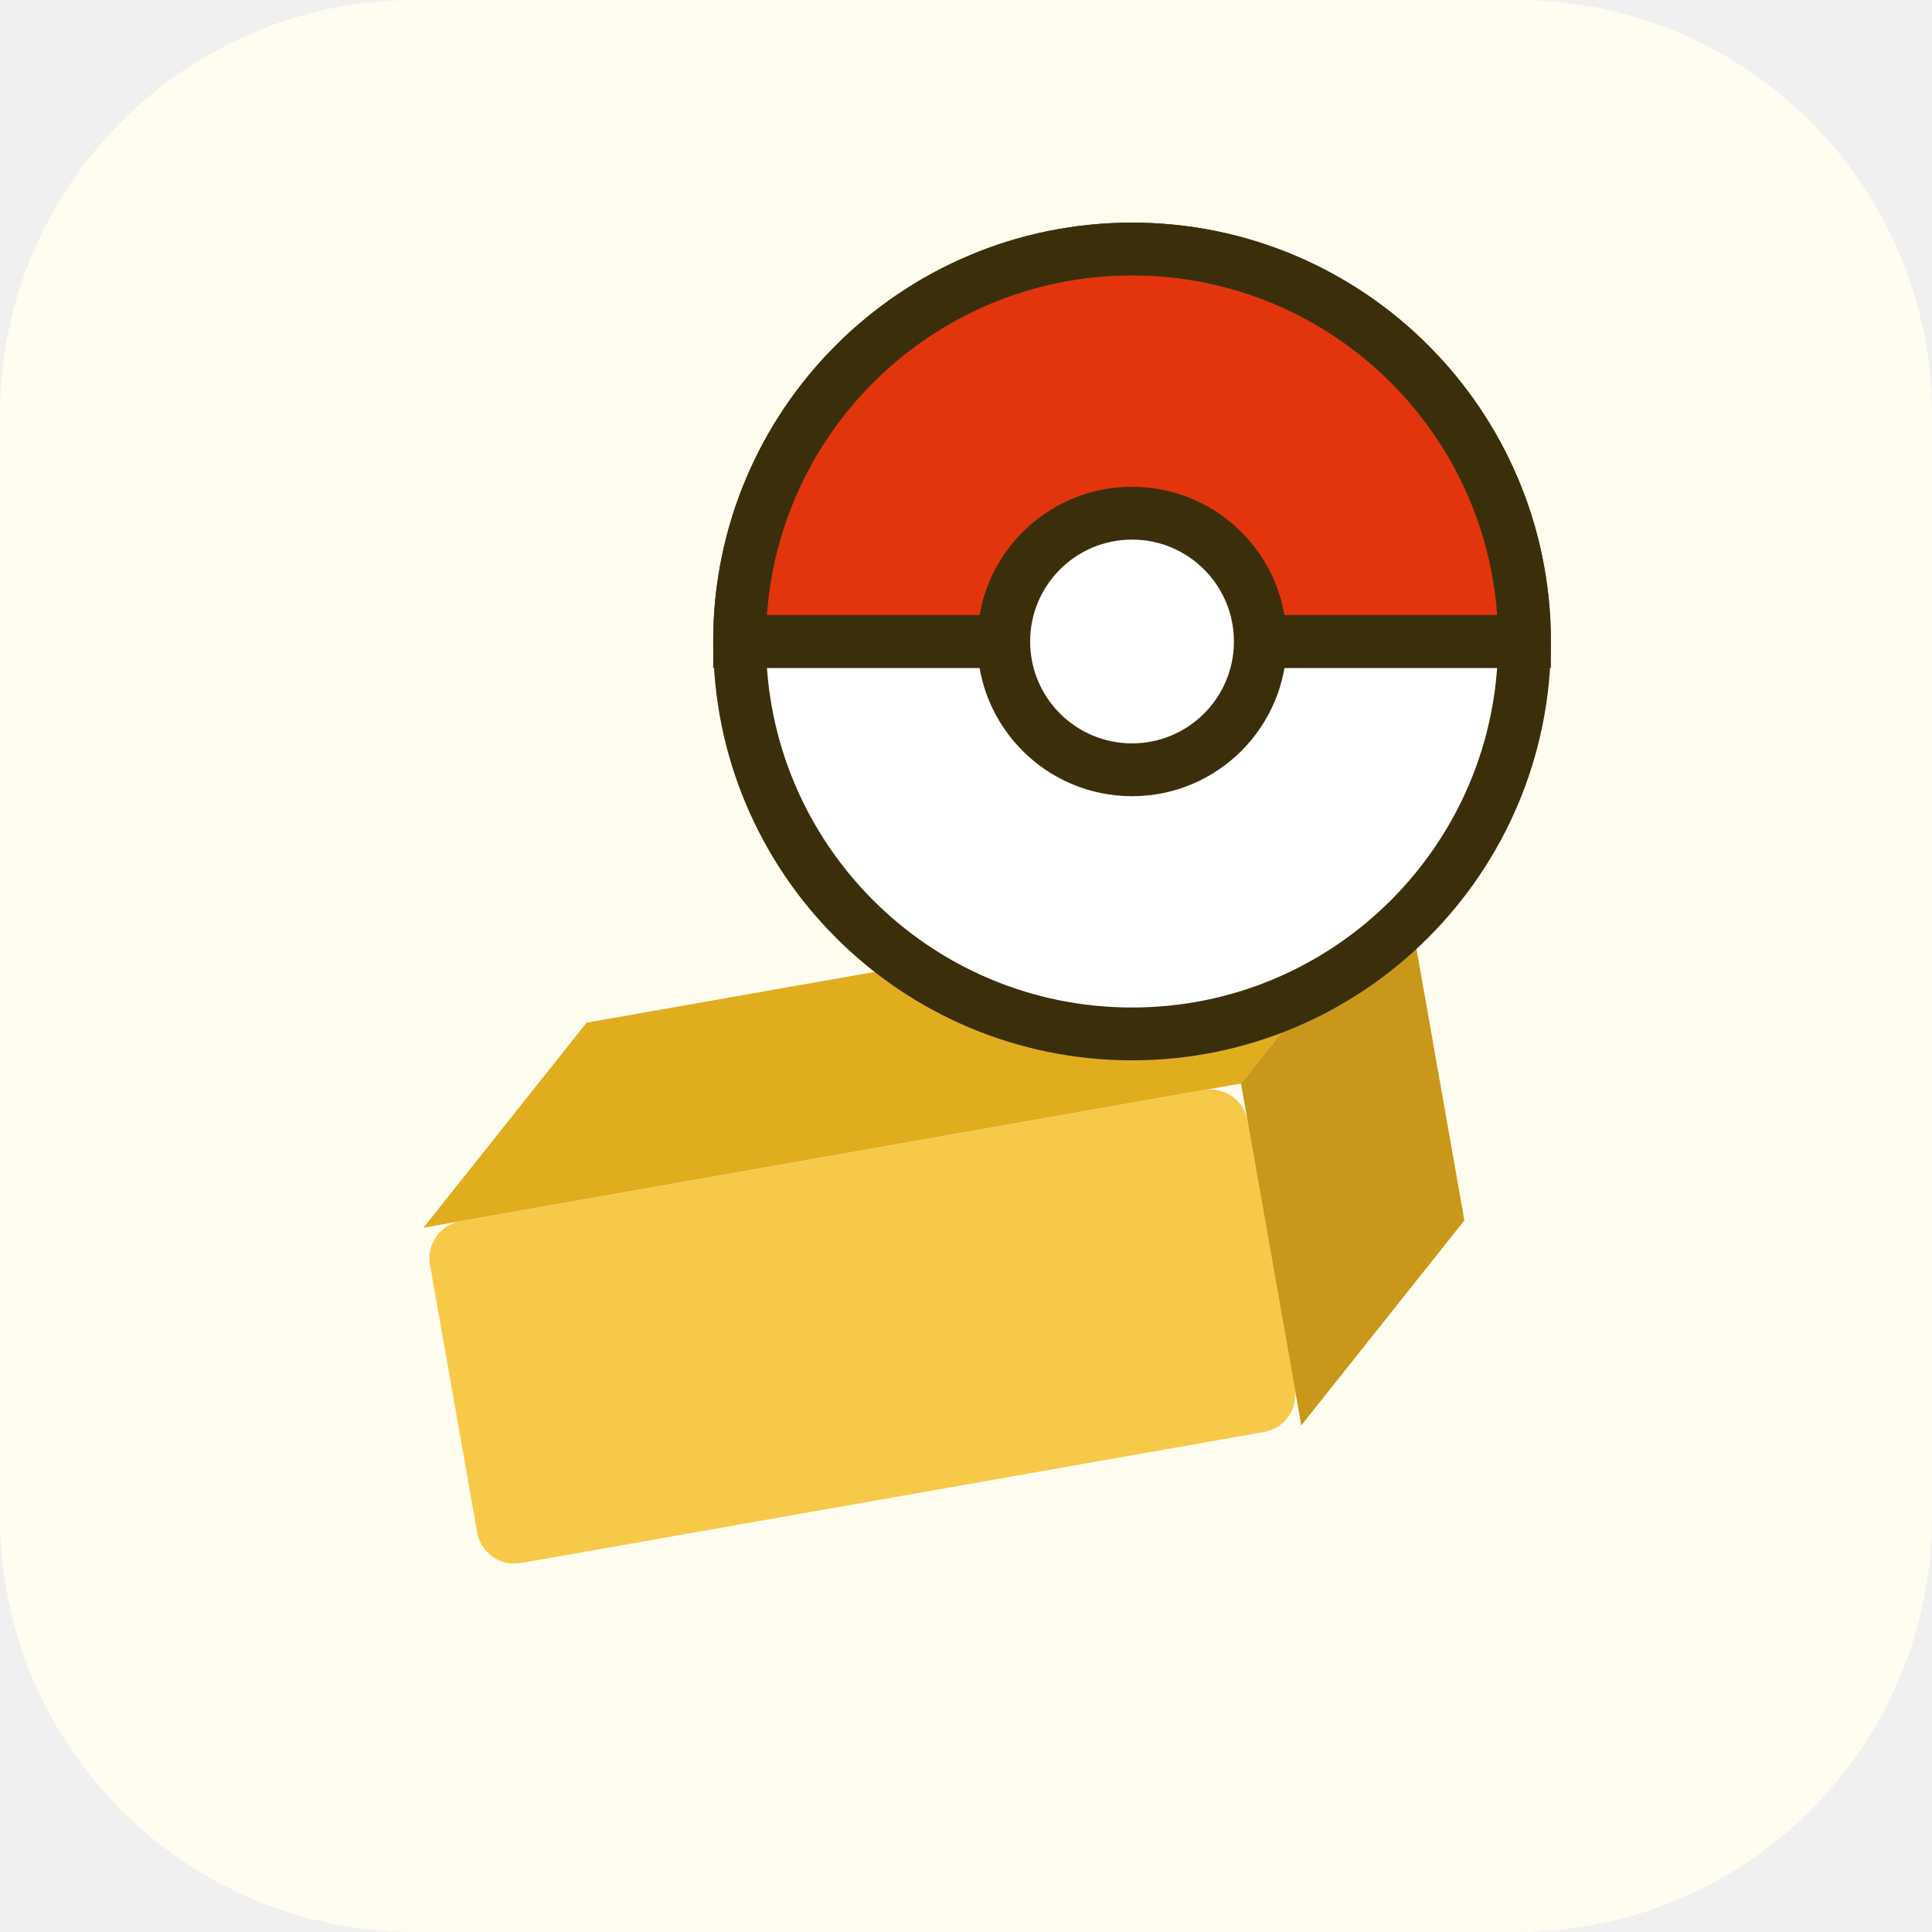
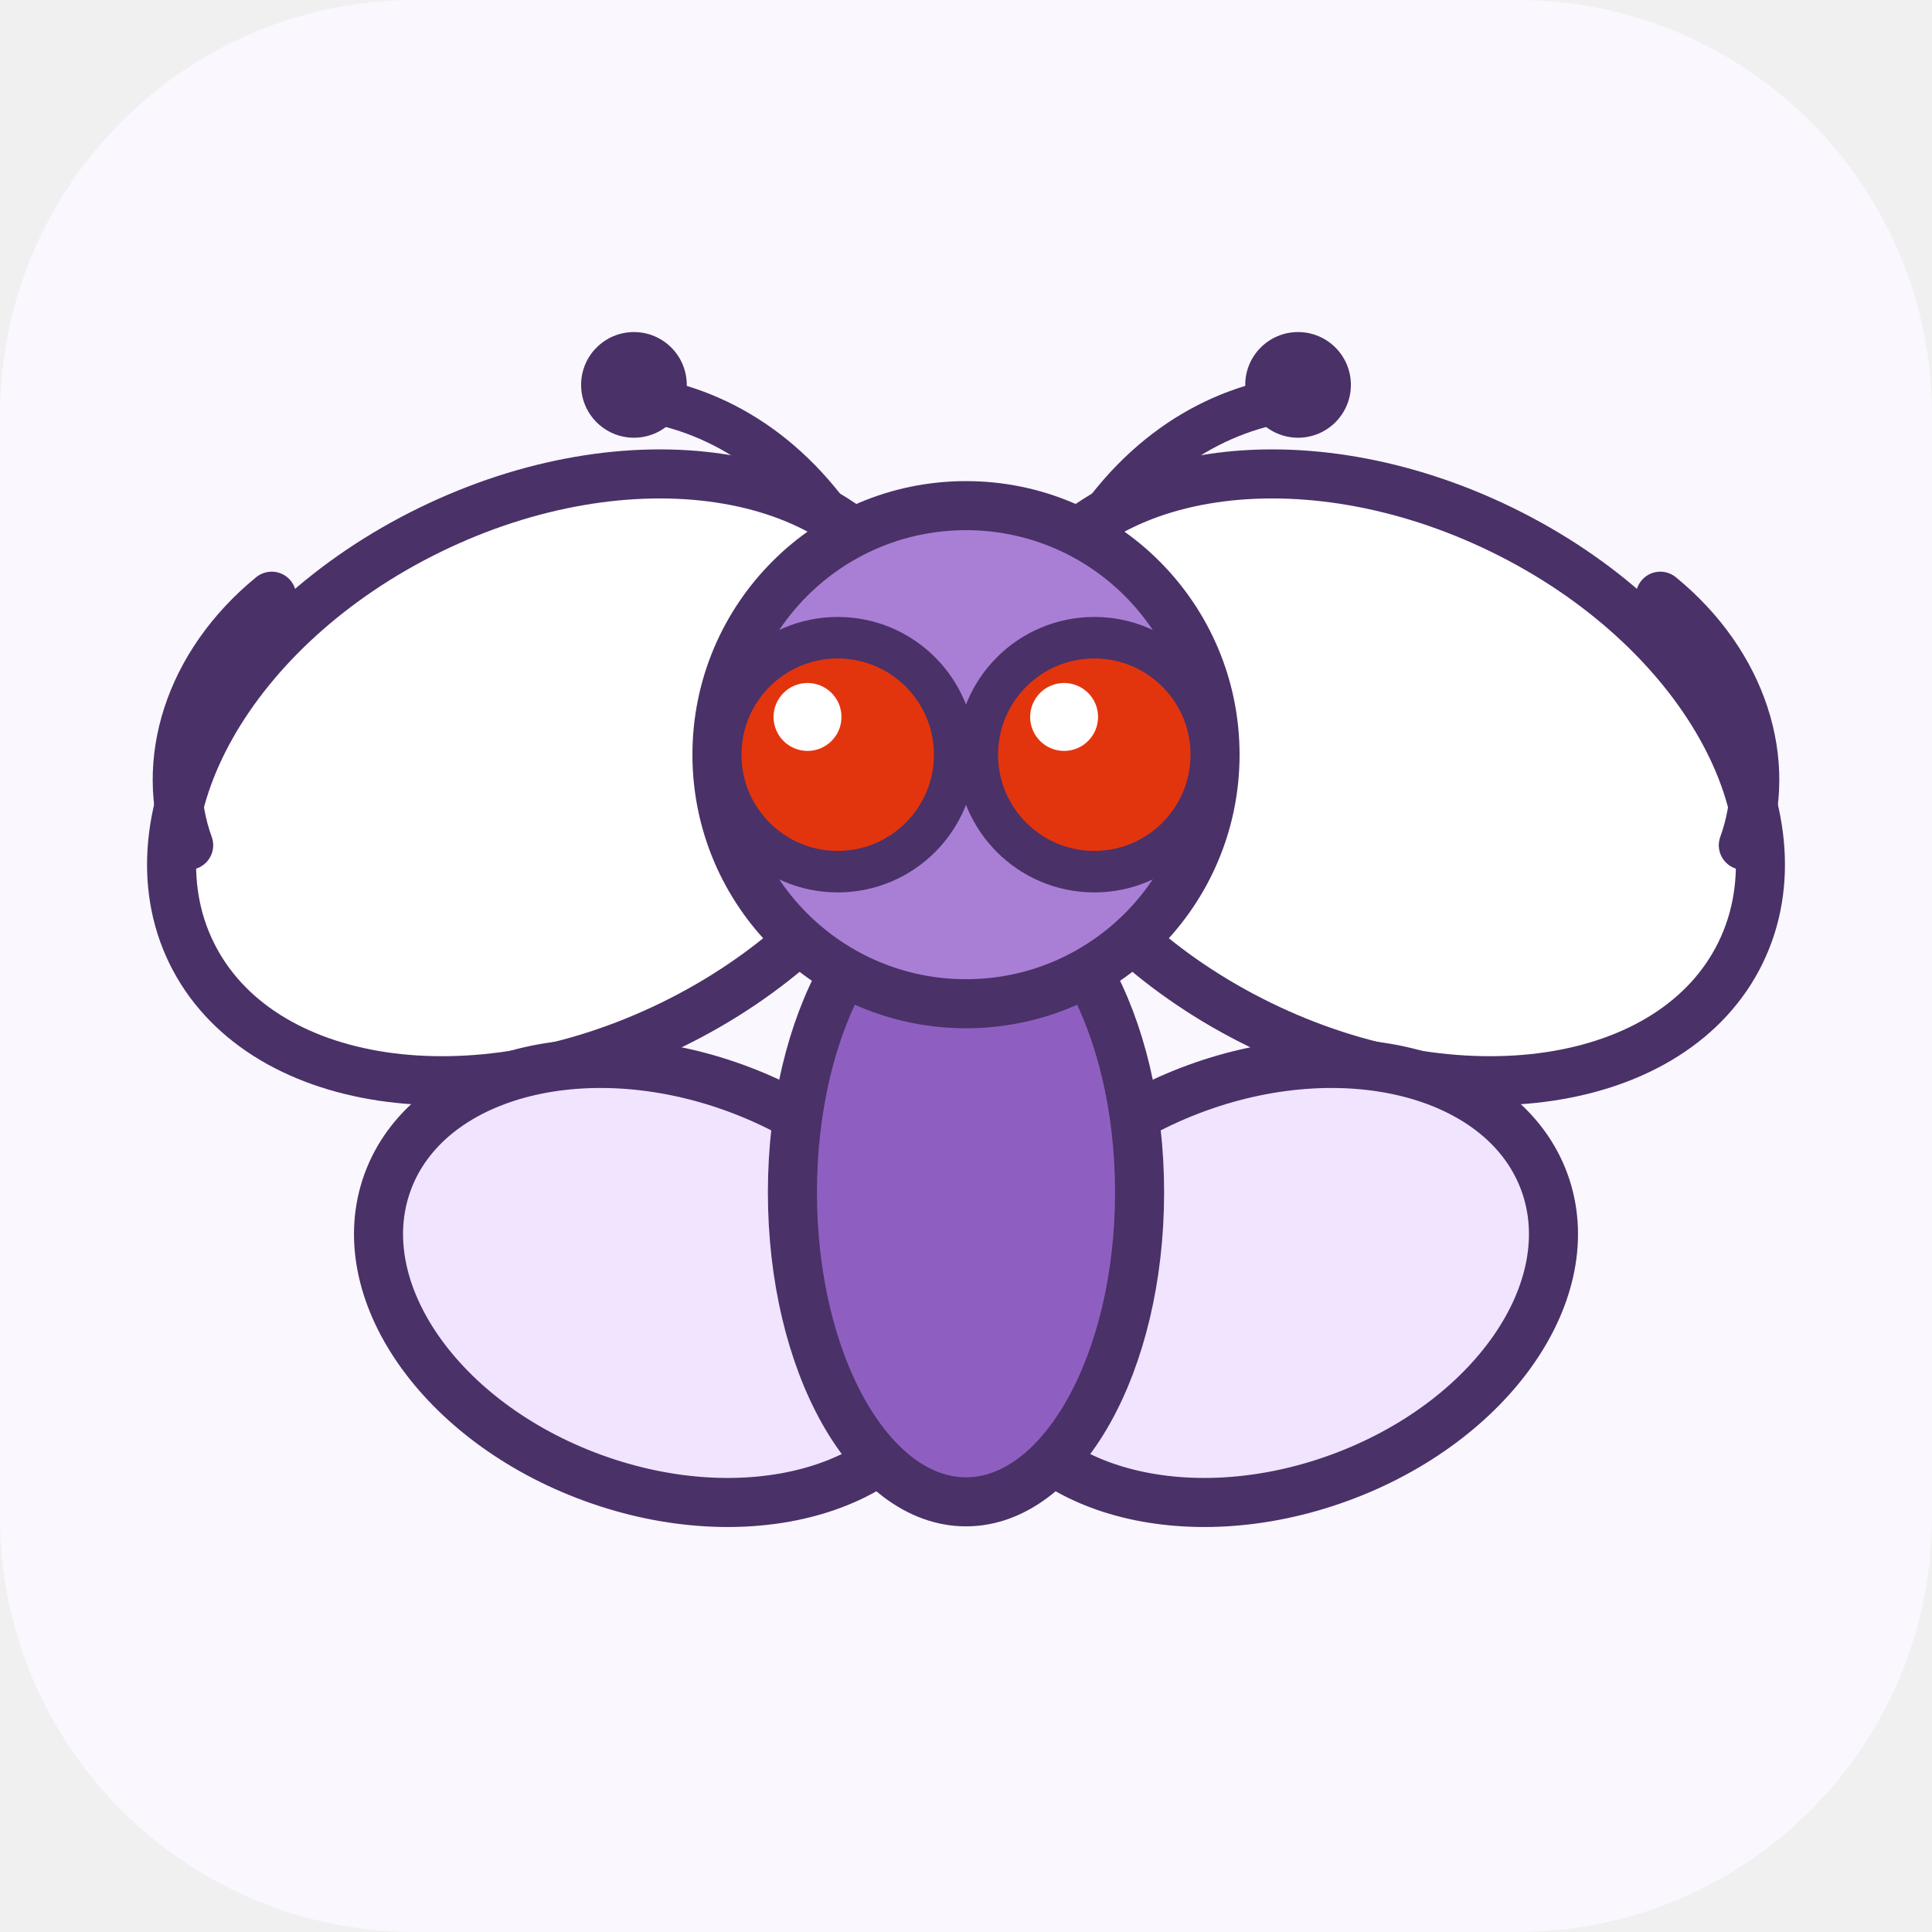
<svg xmlns="http://www.w3.org/2000/svg" viewBox="0 0 512 512" role="img" aria-label="ButterPoke">
-   <rect width="512" height="512" rx="110" fill="#fffdf0" />
-   <g transform="rotate(-10 256 300)">
-     <path d="M110 300h220l52-46H162z" fill="#e0ad1f" />
-     <rect x="110" y="300" width="220" height="92" rx="10" fill="#f7c948" />
-     <path d="M330 300l52-46v92l-52 46z" fill="#c9971a" />
+   <rect width="512" height="512" rx="110" fill="#faf7ff" />
+   <g stroke="#4a3168" stroke-width="13" stroke-linejoin="round">
+     <ellipse cx="146" cy="206" rx="106" ry="73" fill="#ffffff" transform="rotate(-26 146 206)" />
+     <ellipse cx="366" cy="206" rx="106" ry="73" fill="#ffffff" transform="rotate(26 366 206)" />
+     <ellipse cx="176" cy="340" rx="78" ry="55" fill="#f0e4ff" transform="rotate(20 176 340)" />
+     <ellipse cx="336" cy="340" rx="78" ry="55" fill="#f0e4ff" transform="rotate(-20 336 340)" />
+     <path d="M72 158c-22 18-30 44-22 66" fill="none" stroke-linecap="round" />
+     <path d="M440 158c22 18 30 44 22 66" fill="none" stroke-linecap="round" />
  </g>
-   <g transform="translate(300 170)">
-     <circle r="104" fill="#fff" stroke="#3b2f0b" stroke-width="14" />
-     <path d="M-104 0a104 104 0 0 1 208 0z" fill="#e3350d" stroke="#3b2f0b" stroke-width="14" />
-     <line x1="-104" y1="0" x2="104" y2="0" stroke="#3b2f0b" stroke-width="14" />
-     <circle r="34" fill="#fff" stroke="#3b2f0b" stroke-width="14" />
+   <g stroke="#4a3168" stroke-width="12" fill="none" stroke-linecap="round">
+     <path d="M228 150c-14-26-34-40-56-44" />
+     <path d="M284 150c14-26 34-40 56-44" />
  </g>
+   <circle cx="168" cy="102" r="14" fill="#4a3168" />
+   <circle cx="344" cy="102" r="14" fill="#4a3168" />
+   <ellipse cx="256" cy="316" rx="46" ry="82" fill="#8e5fc0" stroke="#4a3168" stroke-width="13" />
+   <circle cx="256" cy="200" r="66" fill="#a97fd6" stroke="#4a3168" stroke-width="13" />
+   <circle cx="222" cy="200" r="31" fill="#e3350d" stroke="#4a3168" stroke-width="11" />
+   <circle cx="290" cy="200" r="31" fill="#e3350d" stroke="#4a3168" stroke-width="11" />
+   <circle cx="214" cy="190" r="9" fill="#ffffff" />
+   <circle cx="282" cy="190" r="9" fill="#ffffff" />
</svg>
